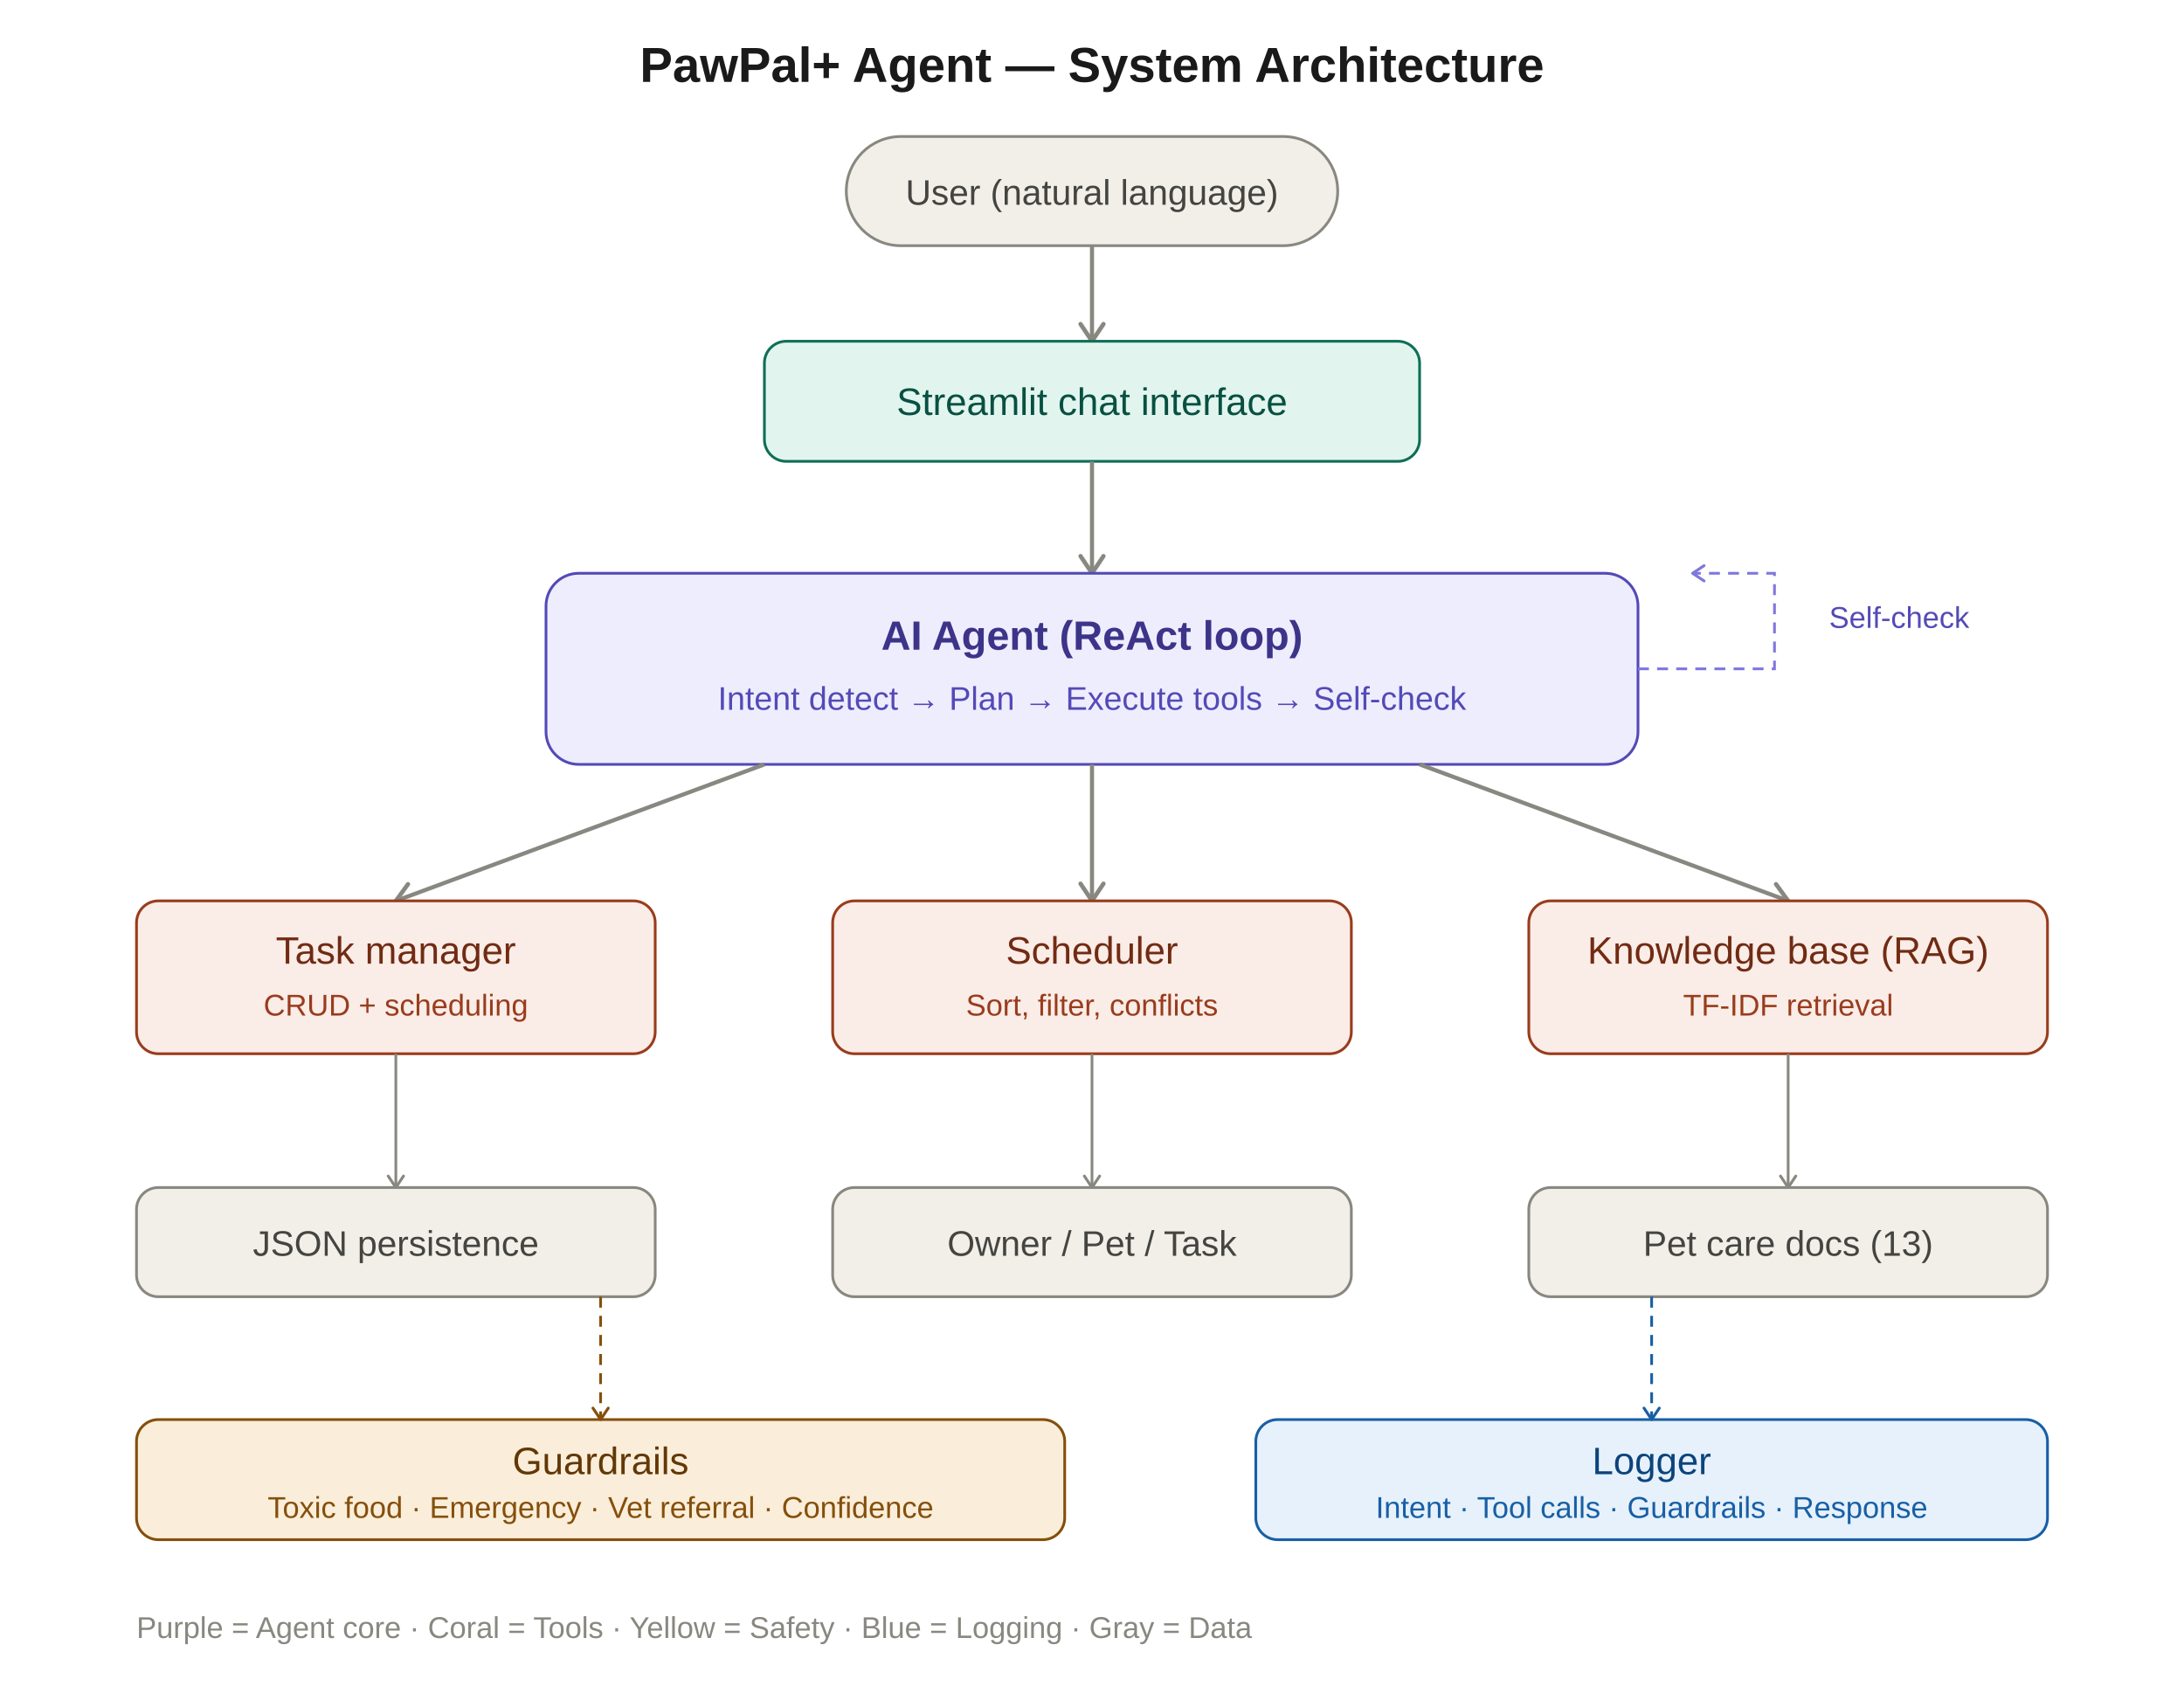
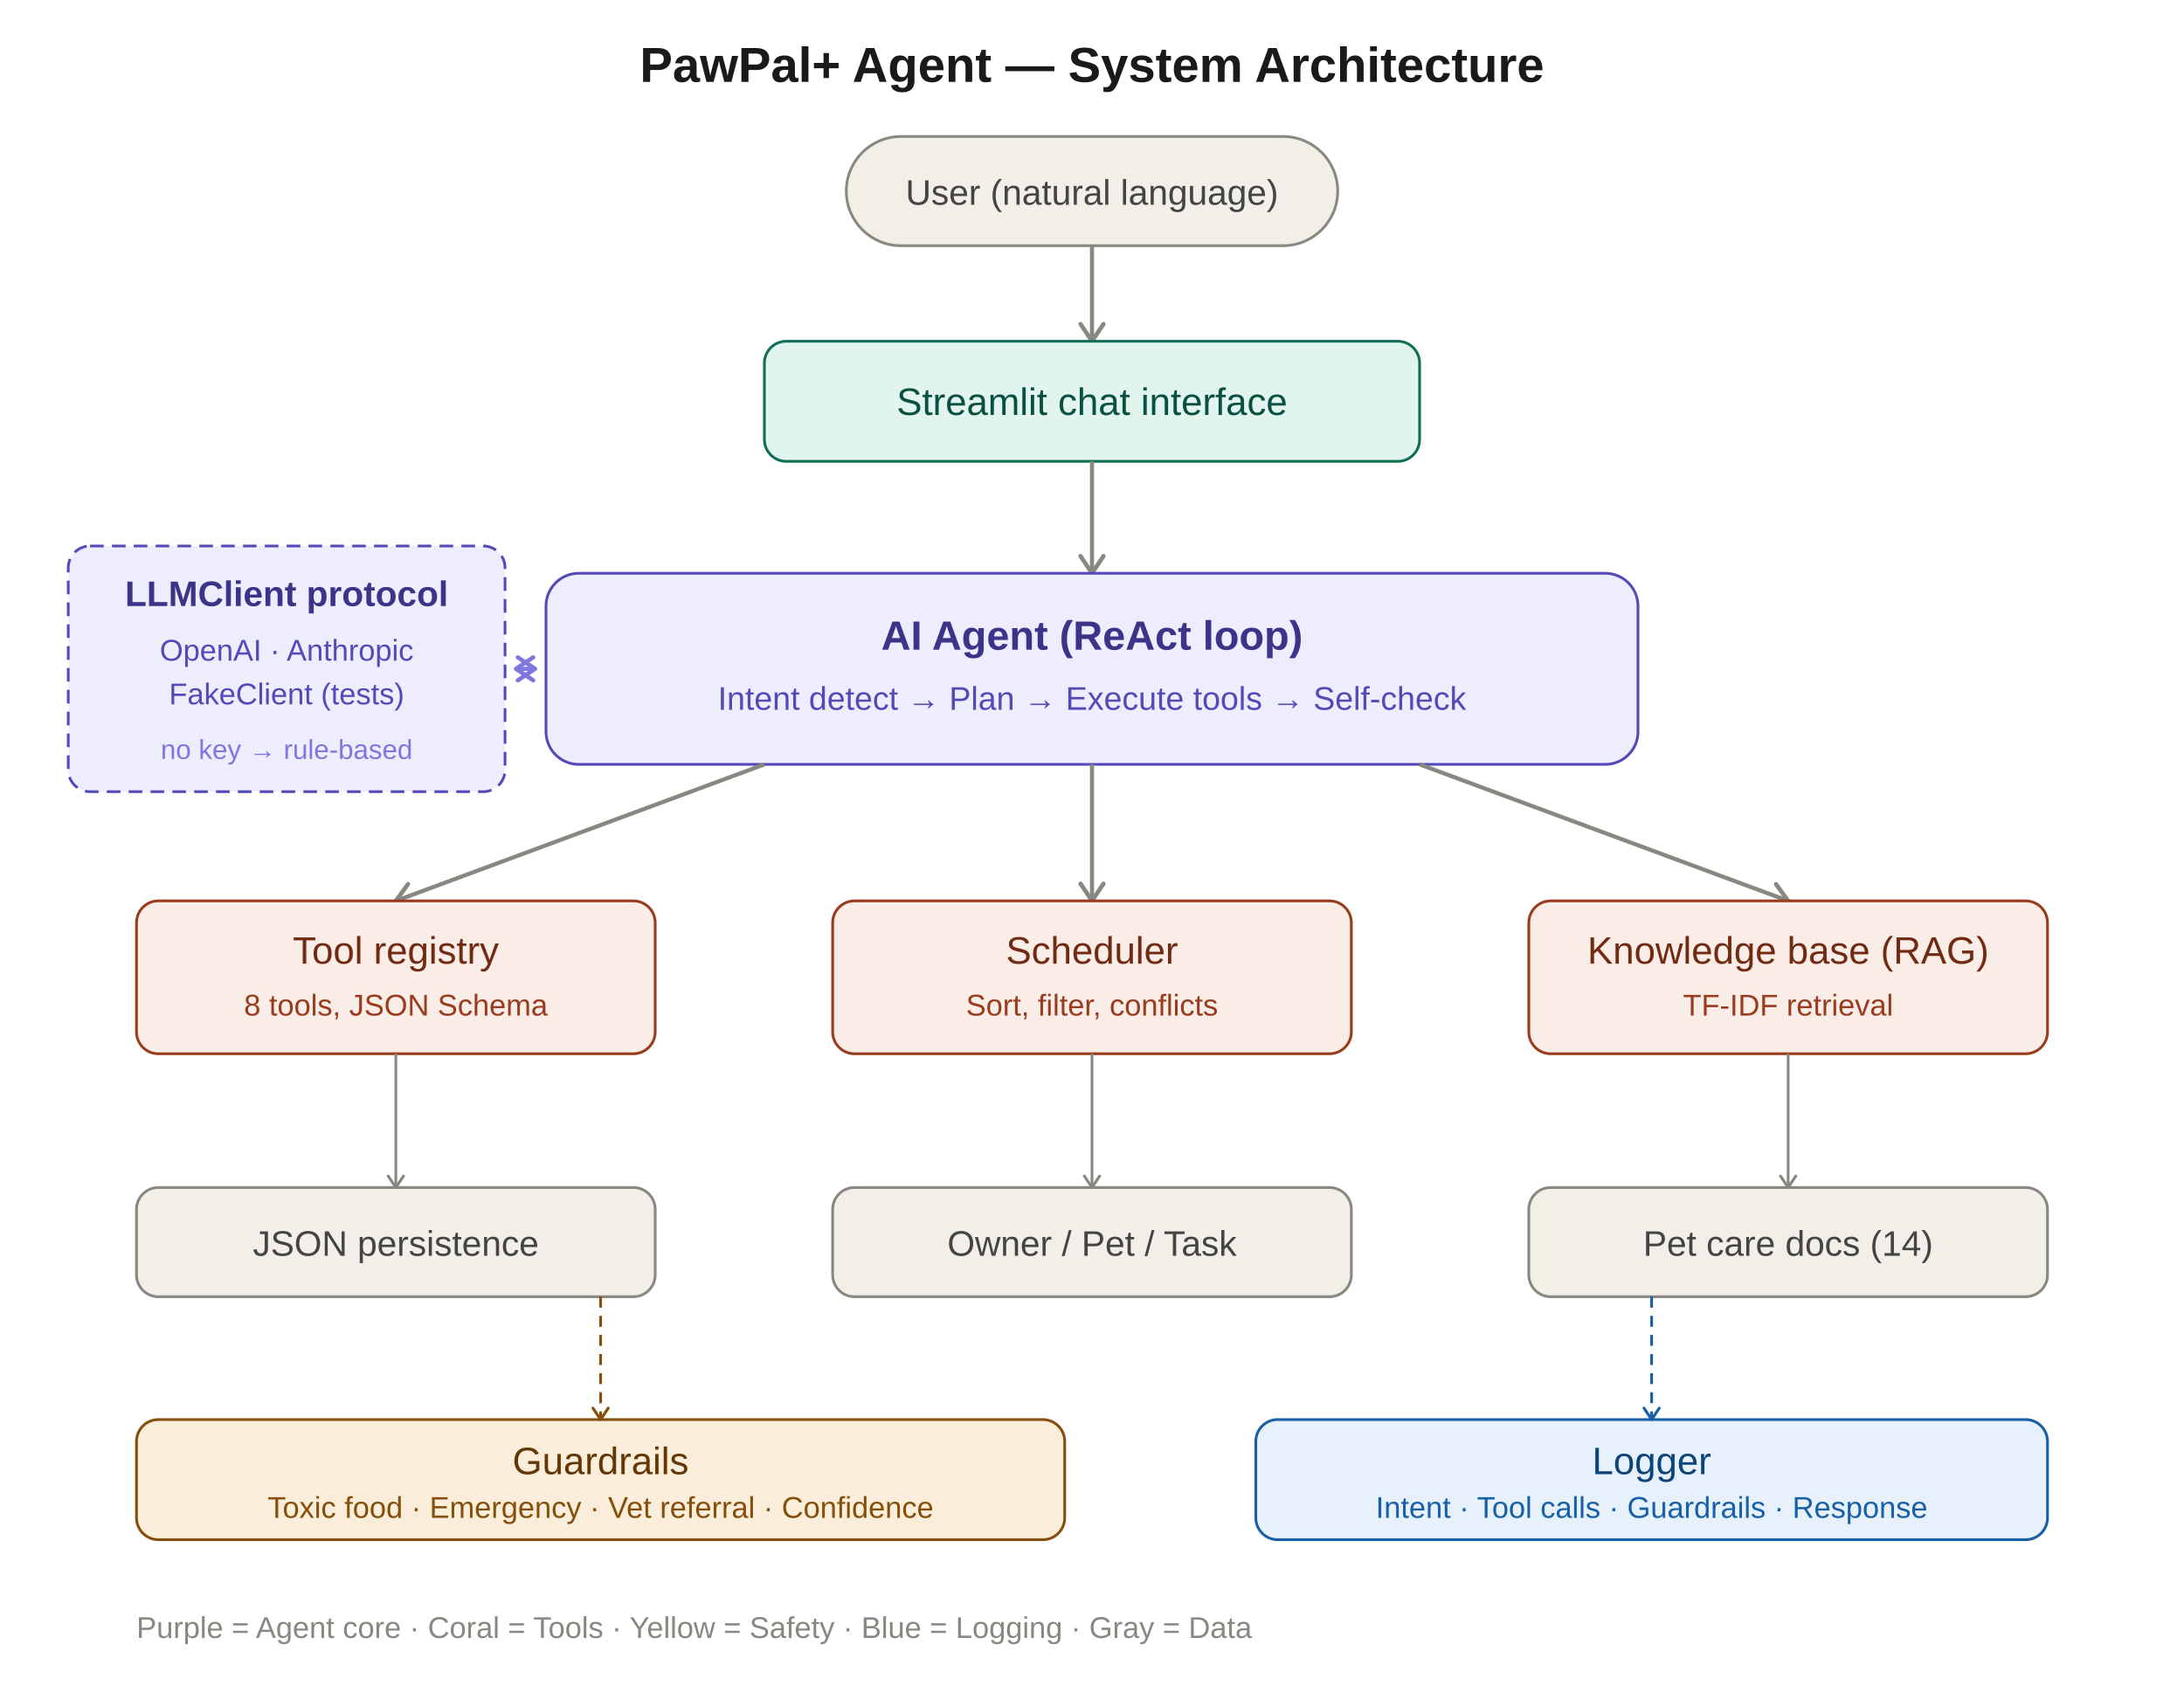
<svg xmlns="http://www.w3.org/2000/svg" width="800" height="620" viewBox="0 0 800 620" style="font-family: 'Segoe UI', Arial, sans-serif; background: white;">
  <defs>
    <marker id="arrow" viewBox="0 0 10 10" refX="8" refY="5" markerWidth="7" markerHeight="7" orient="auto-start-reverse">
      <path d="M2 1L8 5L2 9" fill="none" stroke="context-stroke" stroke-width="1.5" stroke-linecap="round" stroke-linejoin="round" />
    </marker>
  </defs>
  <text x="400" y="30" text-anchor="middle" font-size="18" font-weight="600" fill="#1a1a1a">PawPal+ Agent — System Architecture</text>
  <rect x="310" y="50" width="180" height="40" rx="20" fill="#f1efe8" stroke="#888780" stroke-width="1" />
  <text x="400" y="75" text-anchor="middle" font-size="13" fill="#444441">User (natural language)</text>
  <line x1="400" y1="90" x2="400" y2="125" stroke="#888780" stroke-width="1.5" marker-end="url(#arrow)" />
  <rect x="280" y="125" width="240" height="44" rx="8" fill="#e1f5ee" stroke="#0f6e56" stroke-width="1" />
  <text x="400" y="152" text-anchor="middle" font-size="14" font-weight="500" fill="#085041">Streamlit chat interface</text>
  <line x1="400" y1="169" x2="400" y2="210" stroke="#888780" stroke-width="1.5" marker-end="url(#arrow)" />
  <rect x="200" y="210" width="400" height="70" rx="12" fill="#eeedfe" stroke="#534ab7" stroke-width="1" />
  <text x="400" y="238" text-anchor="middle" font-size="15" font-weight="600" fill="#3c3489">AI Agent (ReAct loop)</text>
  <text x="400" y="260" text-anchor="middle" font-size="12" fill="#534ab7">Intent detect → Plan → Execute tools → Self-check</text>
-   <path d="M600 245 L650 245 L650 210 L620 210" fill="none" stroke="#7f77dd" stroke-width="1" stroke-dasharray="4 3" marker-end="url(#arrow)" />
-   <text x="670" y="230" font-size="11" fill="#534ab7">Self-check</text>
+   <rect x="25" y="200" width="160" height="90" rx="8" fill="#eeedfe" stroke="#534ab7" stroke-width="1" stroke-dasharray="5 3" />
+   <text x="105" y="222" text-anchor="middle" font-size="13" font-weight="600" fill="#3c3489">LLMClient protocol</text>
+   <text x="105" y="242" text-anchor="middle" font-size="11" fill="#534ab7">OpenAI · Anthropic</text>
+   <text x="105" y="258" text-anchor="middle" font-size="11" fill="#534ab7">FakeClient (tests)</text>
+   <text x="105" y="278" text-anchor="middle" font-size="10" fill="#7f77dd">no key → rule-based</text>
+   <line x1="189" y1="245" x2="196" y2="245" stroke="#7f77dd" stroke-width="1.5" marker-start="url(#arrow)" marker-end="url(#arrow)" />
  <line x1="280" y1="280" x2="145" y2="330" stroke="#888780" stroke-width="1.5" marker-end="url(#arrow)" />
  <line x1="400" y1="280" x2="400" y2="330" stroke="#888780" stroke-width="1.5" marker-end="url(#arrow)" />
  <line x1="520" y1="280" x2="655" y2="330" stroke="#888780" stroke-width="1.5" marker-end="url(#arrow)" />
  <rect x="50" y="330" width="190" height="56" rx="8" fill="#faece7" stroke="#993c1d" stroke-width="1" />
-   <text x="145" y="353" text-anchor="middle" font-size="14" font-weight="500" fill="#712b13">Task manager</text>
-   <text x="145" y="372" text-anchor="middle" font-size="11" fill="#993c1d">CRUD + scheduling</text>
+   <text x="145" y="353" text-anchor="middle" font-size="14" font-weight="500" fill="#712b13">Tool registry</text>
+   <text x="145" y="372" text-anchor="middle" font-size="11" fill="#993c1d">8 tools, JSON Schema</text>
  <rect x="305" y="330" width="190" height="56" rx="8" fill="#faece7" stroke="#993c1d" stroke-width="1" />
  <text x="400" y="353" text-anchor="middle" font-size="14" font-weight="500" fill="#712b13">Scheduler</text>
  <text x="400" y="372" text-anchor="middle" font-size="11" fill="#993c1d">Sort, filter, conflicts</text>
  <rect x="560" y="330" width="190" height="56" rx="8" fill="#faece7" stroke="#993c1d" stroke-width="1" />
  <text x="655" y="353" text-anchor="middle" font-size="14" font-weight="500" fill="#712b13">Knowledge base (RAG)</text>
  <text x="655" y="372" text-anchor="middle" font-size="11" fill="#993c1d">TF-IDF retrieval</text>
  <line x1="145" y1="386" x2="145" y2="435" stroke="#888780" stroke-width="1" marker-end="url(#arrow)" />
  <line x1="400" y1="386" x2="400" y2="435" stroke="#888780" stroke-width="1" marker-end="url(#arrow)" />
  <line x1="655" y1="386" x2="655" y2="435" stroke="#888780" stroke-width="1" marker-end="url(#arrow)" />
  <rect x="50" y="435" width="190" height="40" rx="8" fill="#f1efe8" stroke="#888780" stroke-width="1" />
  <text x="145" y="460" text-anchor="middle" font-size="13" fill="#444441">JSON persistence</text>
  <rect x="305" y="435" width="190" height="40" rx="8" fill="#f1efe8" stroke="#888780" stroke-width="1" />
  <text x="400" y="460" text-anchor="middle" font-size="13" fill="#444441">Owner / Pet / Task</text>
  <rect x="560" y="435" width="190" height="40" rx="8" fill="#f1efe8" stroke="#888780" stroke-width="1" />
-   <text x="655" y="460" text-anchor="middle" font-size="13" fill="#444441">Pet care docs (13)</text>
+   <text x="655" y="460" text-anchor="middle" font-size="13" fill="#444441">Pet care docs (14)</text>
  <rect x="50" y="520" width="340" height="44" rx="8" fill="#faeeda" stroke="#854f0b" stroke-width="1" />
  <text x="220" y="540" text-anchor="middle" font-size="14" font-weight="500" fill="#633806">Guardrails</text>
  <text x="220" y="556" text-anchor="middle" font-size="11" fill="#854f0b">Toxic food · Emergency · Vet referral · Confidence</text>
  <line x1="220" y1="475" x2="220" y2="520" stroke="#854f0b" stroke-width="1" stroke-dasharray="4 3" marker-end="url(#arrow)" />
  <rect x="460" y="520" width="290" height="44" rx="8" fill="#e6f1fb" stroke="#185fa5" stroke-width="1" />
  <text x="605" y="540" text-anchor="middle" font-size="14" font-weight="500" fill="#0c447c">Logger</text>
  <text x="605" y="556" text-anchor="middle" font-size="11" fill="#185fa5">Intent · Tool calls · Guardrails · Response</text>
  <line x1="605" y1="475" x2="605" y2="520" stroke="#185fa5" stroke-width="1" stroke-dasharray="4 3" marker-end="url(#arrow)" />
  <text x="50" y="600" font-size="11" fill="#888780">Purple = Agent core · Coral = Tools · Yellow = Safety · Blue = Logging · Gray = Data</text>
</svg>
